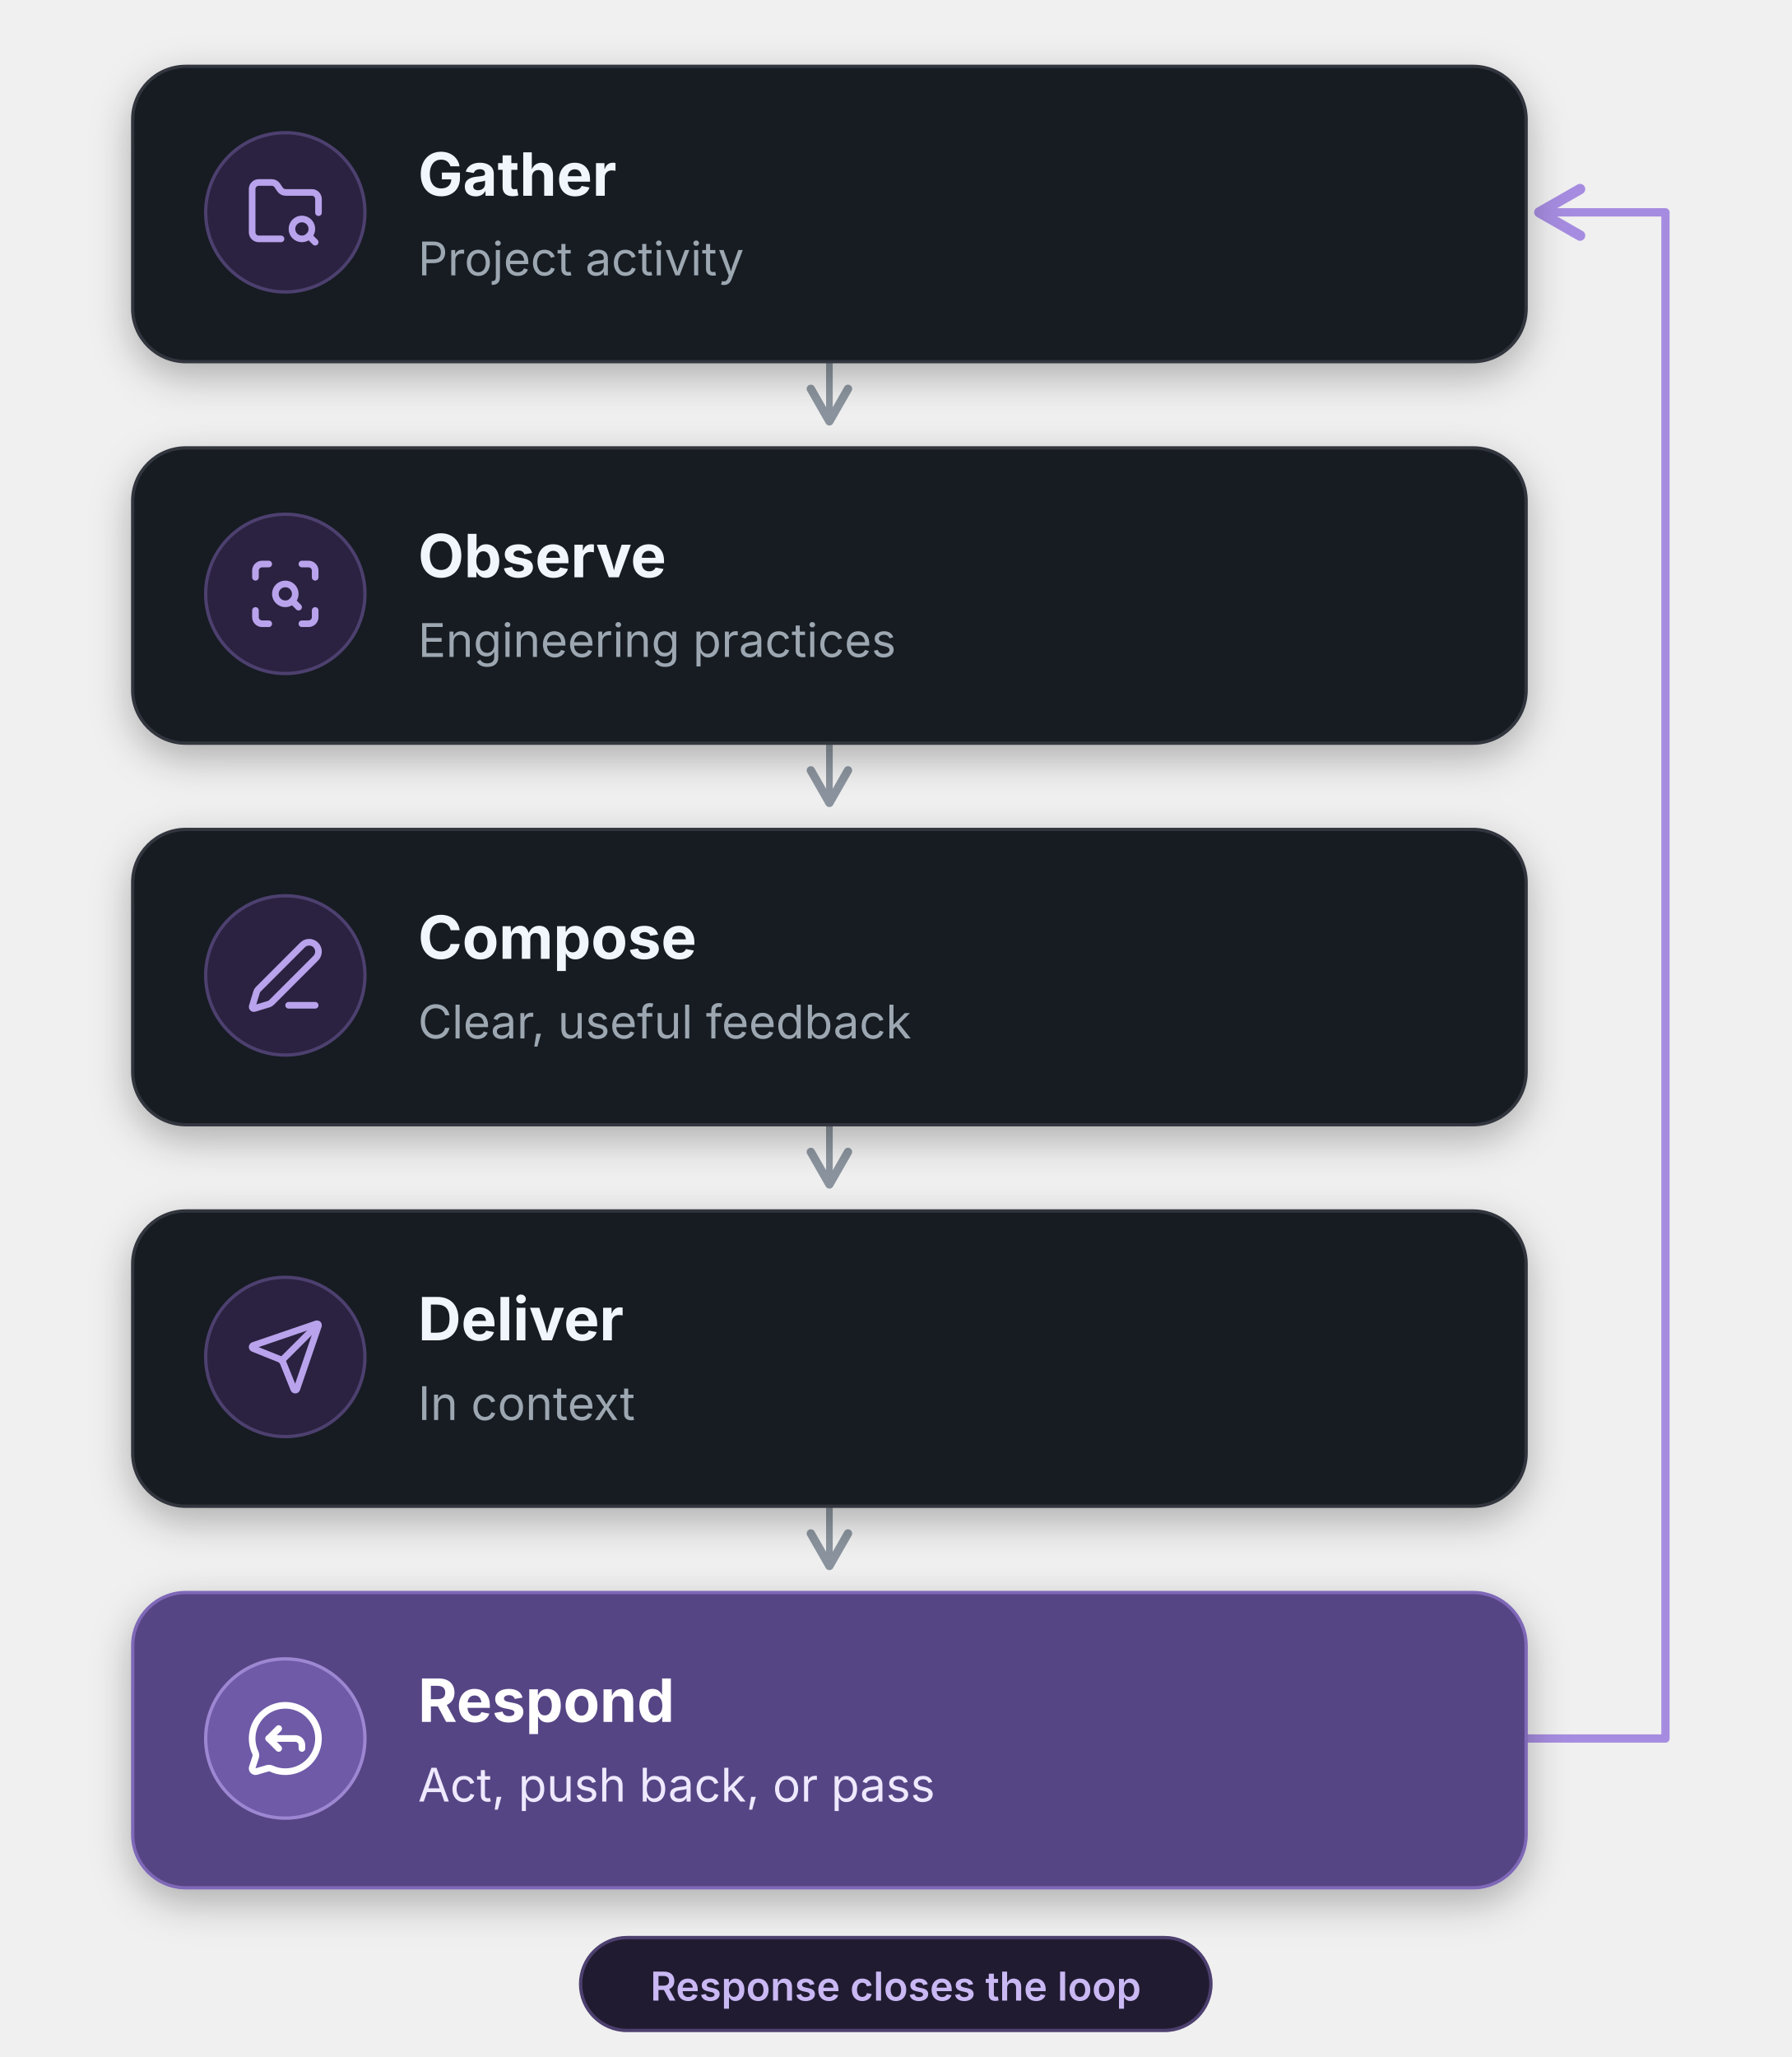
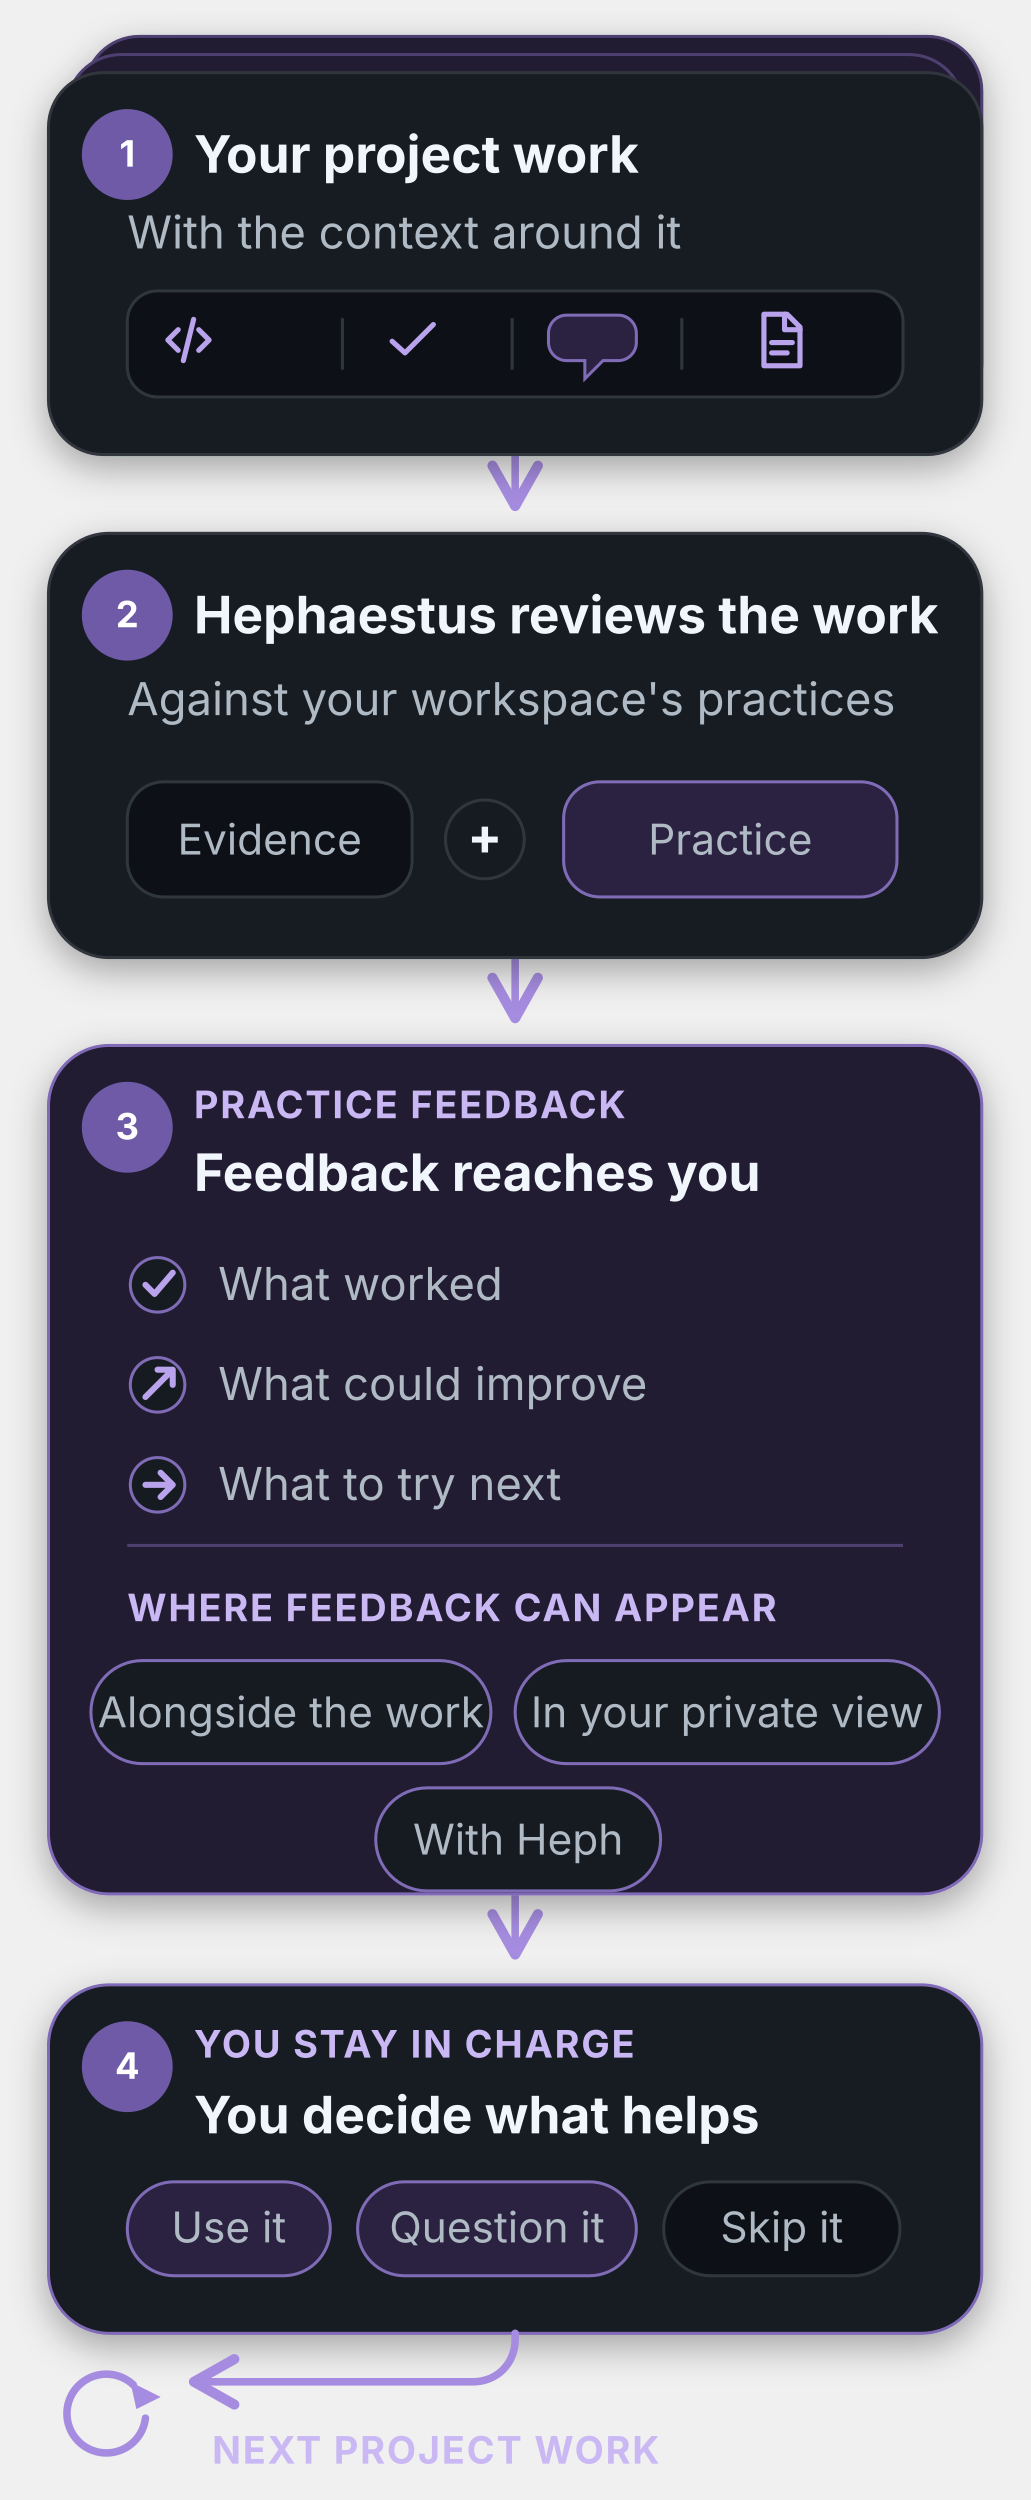
- <svg xmlns="http://www.w3.org/2000/svg" width="540" height="620" viewBox="0 0 540 620" role="img" aria-labelledby="title desc">
+ <svg xmlns="http://www.w3.org/2000/svg" width="340" height="825" viewBox="0 0 340 825" role="img" aria-labelledby="title desc">
+   <style>
+     text { font-family: -apple-system, BlinkMacSystemFont, "Segoe UI", sans-serif; }
+     .surface { fill: #161b22; stroke: #30363d; }
+     .layer { fill: #211b31; stroke: #4d406f; }
+     .feedback { fill: #211b31; stroke: #806bb7; }
+     .choice { fill: #161b22; stroke: #806bb7; }
+     .title { fill: #f0f6fc; font-size: 17px; font-weight: 700; }
+     .body { fill: #b0bac5; font-size: 15px; }
+     .small { fill: #b0bac5; font-size: 14px; }
+     .eyebrow { fill: #c9b8f3; font-size: 12.5px; font-weight: 700; letter-spacing: .6px; }
+     .number { fill: #fff; font-size: 12px; font-weight: 700; text-anchor: middle; }
+     .icon { fill: none; stroke: #b9a3ec; stroke-width: 2; stroke-linecap: round; stroke-linejoin: round; }
+     .flow { fill: none; stroke: #a68ce0; stroke-width: 2.5; stroke-linecap: round; }
+   </style>
  <defs>
-     <filter id="shadow" x="-15%" y="-20%" width="130%" height="150%">
-       <feDropShadow dx="0" dy="4" stdDeviation="6" flood-color="#000" flood-opacity=".28" />
+     <filter id="shadow" x="-15%" y="-20%" width="130%" height="160%">
+       <feDropShadow dx="0" dy="4" stdDeviation="6" flood-color="#000" flood-opacity=".32" />
    </filter>
-     <marker id="arrow" viewBox="0 0 10 10" refX="8" refY="5" markerWidth="7" markerHeight="7" orient="auto-start-reverse">
-       <path d="M1 1l7 4-7 4" fill="none" stroke="#8b949e" stroke-width="1.8" stroke-linecap="round" stroke-linejoin="round" />
-     </marker>
-     <marker id="loop-arrow" viewBox="0 0 10 10" refX="8" refY="5" markerWidth="7" markerHeight="7" orient="auto-start-reverse">
-       <path d="M1 1l7 4-7 4" fill="none" stroke="#a68ce0" stroke-width="1.8" stroke-linecap="round" stroke-linejoin="round" />
+     <marker id="arrow" viewBox="0 0 12 12" refX="10" refY="6" markerWidth="8" markerHeight="8" orient="auto">
+       <path d="M2 1.5 10 6l-8 4.5" fill="none" stroke="#a68ce0" stroke-width="2" stroke-linecap="round" stroke-linejoin="round" />
    </marker>
  </defs>
-   <g fill="none" stroke="#8b949e" stroke-width="2" stroke-linecap="round" marker-end="url(#arrow)">
-     <path d="M250 109v18" />
-     <path d="M250 224v18" />
-     <path d="M250 339v18" />
-     <path d="M250 454v18" />
+   <path class="flow" d="M170 150v17" marker-end="url(#arrow)" />
+   <path class="flow" d="M170 316v20" marker-end="url(#arrow)" />
+   <path class="flow" d="M170 625v20" marker-end="url(#arrow)" />
+   <g filter="url(#shadow)">
+     <rect x="28" y="12" width="296" height="126" rx="18" class="layer" />
+     <rect x="22" y="18" width="296" height="126" rx="18" class="layer" />
+     <rect x="16" y="24" width="308" height="126" rx="18" class="surface" />
  </g>
-   <path d="M460 524h42V64h-38" fill="none" stroke="#a68ce0" stroke-width="2.5" stroke-linecap="round" stroke-linejoin="round" marker-end="url(#loop-arrow)" />
+   <circle cx="42" cy="51" r="15" fill="#6e5aa7" />
+   <text x="42" y="55" class="number">1</text>
+   <text x="64" y="57" class="title">Your project work</text>
+   <text x="42" y="82" class="body">With the context around it</text>
+   <g transform="translate(42 96)">
+     <rect width="256" height="35" rx="10" fill="#0d1117" stroke="#30363d" />
+     <g class="icon" transform="translate(10 6) scale(.85)">
+       <path d="m8 8-4 4 4 4" />
+       <path d="m16 8 4 4-4 4" />
+       <path d="m14 4-4 16" />
+     </g>
+     <path d="M71 9v17M127 9v17M183 9v17" stroke="#30363d" />
+     <g class="icon" transform="translate(84 6) scale(.85)">
+       <path d="M4 12.5 9 17l11-11" />
+     </g>
+     <path d="M145 8h17a6 6 0 0 1 6 6v3a6 6 0 0 1-6 6h-5l-6 6v-6h-6a6 6 0 0 1-6-6v-3a6 6 0 0 1 6-6Z" fill="#2a2240" stroke="#806bb7" />
+     <g class="icon" transform="translate(205 6) scale(.85)">
+       <path d="M6 2h9l5 5v15H6z" />
+       <path d="M14 2v6h6M9 13h8M9 17h6" />
+     </g>
+   </g>
  <g filter="url(#shadow)">
-     <rect x="40" y="20" width="420" height="89" rx="16" fill="#161b22" stroke="#30363d" />
-     <rect x="40" y="135" width="420" height="89" rx="16" fill="#161b22" stroke="#30363d" />
-     <rect x="40" y="250" width="420" height="89" rx="16" fill="#161b22" stroke="#30363d" />
-     <rect x="40" y="365" width="420" height="89" rx="16" fill="#161b22" stroke="#30363d" />
-     <rect x="40" y="480" width="420" height="89" rx="16" fill="#574584" stroke="#7e68b7" />
+     <rect x="16" y="176" width="308" height="140" rx="20" class="surface" />
  </g>
-   <g>
-     <circle cx="86" cy="64" r="24" fill="#2a2240" stroke="#4d406f" />
-     <g transform="translate(74 52)" fill="none" stroke="#b9a3ec" stroke-width="2" stroke-linecap="round" stroke-linejoin="round">
-       <path d="M10.7 20H4a2 2 0 0 1-2-2V5a2 2 0 0 1 2-2h3.9a2 2 0 0 1 1.69.9l.81 1.2a2 2 0 0 0 1.67.9H20a2 2 0 0 1 2 2v4.1" />
-       <path d="m21 21-1.9-1.9" />
-       <circle cx="17" cy="17" r="3" />
-     </g>
-     <text x="126" y="59" fill="#f0f6fc" font-family="-apple-system, BlinkMacSystemFont, 'Segoe UI', sans-serif" font-size="18" font-weight="700">Gather</text>
-     <text x="126" y="83" fill="#9da7b1" font-family="-apple-system, BlinkMacSystemFont, 'Segoe UI', sans-serif" font-size="14">Project activity</text>
+   <circle cx="42" cy="203" r="15" fill="#6e5aa7" />
+   <text x="42" y="207" class="number">2</text>
+   <text x="64" y="209" class="title">Hephaestus reviews the work</text>
+   <text x="42" y="236" class="body">Against your workspace's practices</text>
+   <g transform="translate(42 258)">
+     <rect width="94" height="38" rx="12" fill="#0d1117" stroke="#30363d" />
+     <text x="47" y="24" class="small" text-anchor="middle">Evidence</text>
+     <circle cx="118" cy="19" r="13" fill="#161b22" stroke="#30363d" />
+     <text x="118" y="24" class="title" text-anchor="middle">+</text>
+     <rect x="144" width="110" height="38" rx="12" fill="#2a2240" stroke="#806bb7" />
+     <text x="199" y="24" class="small" text-anchor="middle">Practice</text>
  </g>
-   <g>
-     <circle cx="86" cy="179" r="24" fill="#2a2240" stroke="#4d406f" />
-     <g transform="translate(74 167)" fill="none" stroke="#b9a3ec" stroke-width="2" stroke-linecap="round" stroke-linejoin="round">
-       <path d="M3 7V5a2 2 0 0 1 2-2h2" />
-       <path d="M17 3h2a2 2 0 0 1 2 2v2" />
-       <path d="M21 17v2a2 2 0 0 1-2 2h-2" />
-       <path d="M7 21H5a2 2 0 0 1-2-2v-2" />
-       <circle cx="12" cy="12" r="3" />
-       <path d="m16 16-1.9-1.9" />
-     </g>
-     <text x="126" y="174" fill="#f0f6fc" font-family="-apple-system, BlinkMacSystemFont, 'Segoe UI', sans-serif" font-size="18" font-weight="700">Observe</text>
-     <text x="126" y="198" fill="#9da7b1" font-family="-apple-system, BlinkMacSystemFont, 'Segoe UI', sans-serif" font-size="14">Engineering practices</text>
+   <g filter="url(#shadow)">
+     <rect x="16" y="345" width="308" height="280" rx="20" class="feedback" />
  </g>
-   <g>
-     <circle cx="86" cy="294" r="24" fill="#2a2240" stroke="#4d406f" />
-     <g transform="translate(74 282)" fill="none" stroke="#b9a3ec" stroke-width="2" stroke-linecap="round" stroke-linejoin="round">
-       <path d="M13 21h8" />
-       <path d="M21.174 6.812a1 1 0 0 0-3.986-3.987L3.842 16.174a2 2 0 0 0-.5.83l-1.321 4.352a.5.5 0 0 0 .623.622l4.353-1.32a2 2 0 0 0 .83-.497z" />
-     </g>
-     <text x="126" y="289" fill="#f0f6fc" font-family="-apple-system, BlinkMacSystemFont, 'Segoe UI', sans-serif" font-size="18" font-weight="700">Compose</text>
-     <text x="126" y="313" fill="#9da7b1" font-family="-apple-system, BlinkMacSystemFont, 'Segoe UI', sans-serif" font-size="14">Clear, useful feedback</text>
+   <circle cx="42" cy="372" r="15" fill="#6e5aa7" />
+   <text x="42" y="376" class="number">3</text>
+   <text x="64" y="369" class="eyebrow">PRACTICE FEEDBACK</text>
+   <text x="64" y="393" class="title">Feedback reaches you</text>
+   <g transform="translate(42 414)">
+     <circle cx="10" cy="10" r="9" fill="#161b22" stroke="#806bb7" />
+     <path d="m6 10 3 3 6-7" class="icon" />
+     <text x="30" y="15" class="body">What worked</text>
+     <circle cx="10" cy="43" r="9" fill="#161b22" stroke="#806bb7" />
+     <path d="M6 47 15 38M10 38h5v5" class="icon" />
+     <text x="30" y="48" class="body">What could improve</text>
+     <circle cx="10" cy="76" r="9" fill="#161b22" stroke="#806bb7" />
+     <path d="M6 76h9M11 72l4 4-4 4" class="icon" />
+     <text x="30" y="81" class="body">What to try next</text>
  </g>
-   <g>
-     <circle cx="86" cy="409" r="24" fill="#2a2240" stroke="#4d406f" />
-     <g transform="translate(74 397)" fill="none" stroke="#b9a3ec" stroke-width="2" stroke-linecap="round" stroke-linejoin="round">
-       <path d="M14.536 21.686a.5.5 0 0 0 .937-.024l6.5-19a.496.496 0 0 0-.635-.635l-19 6.5a.5.5 0 0 0-.024.937l7.93 3.18a2 2 0 0 1 1.112 1.11z" />
-       <path d="m21.854 2.147-10.94 10.939" />
-     </g>
-     <text x="126" y="404" fill="#f0f6fc" font-family="-apple-system, BlinkMacSystemFont, 'Segoe UI', sans-serif" font-size="18" font-weight="700">Deliver</text>
-     <text x="126" y="428" fill="#9da7b1" font-family="-apple-system, BlinkMacSystemFont, 'Segoe UI', sans-serif" font-size="14">In context</text>
+   <path d="M42 510h256" stroke="#4d406f" />
+   <text x="42" y="535" class="eyebrow">WHERE FEEDBACK CAN APPEAR</text>
+   <g transform="translate(30 548)">
+     <rect width="132" height="34" rx="17" fill="#161b22" stroke="#806bb7" />
+     <text x="66" y="22" class="small" text-anchor="middle">Alongside the work</text>
+     <rect x="140" width="140" height="34" rx="17" fill="#161b22" stroke="#806bb7" />
+     <text x="210" y="22" class="small" text-anchor="middle">In your private view</text>
+     <rect x="94" y="42" width="94" height="34" rx="17" fill="#161b22" stroke="#806bb7" />
+     <text x="141" y="64" class="small" text-anchor="middle">With Heph</text>
  </g>
-   <g>
-     <circle cx="86" cy="524" r="24" fill="#6e5aa7" stroke="#9d87d2" />
-     <g transform="translate(74 512)" fill="none" stroke="#fff" stroke-width="2" stroke-linecap="round" stroke-linejoin="round">
-       <path d="M2.992 16.342a2 2 0 0 1 .094 1.167l-1.065 3.29a1 1 0 0 0 1.236 1.168l3.413-.998a2 2 0 0 1 1.099.092 10 10 0 1 0-4.777-4.719" />
-       <path d="m10 15-3-3 3-3" />
-       <path d="M7 12h8a2 2 0 0 1 2 2v1" />
-     </g>
-     <text x="126" y="519" fill="#fff" font-family="-apple-system, BlinkMacSystemFont, 'Segoe UI', sans-serif" font-size="18" font-weight="700">Respond</text>
-     <text x="126" y="543" fill="#eee9ff" font-family="-apple-system, BlinkMacSystemFont, 'Segoe UI', sans-serif" font-size="14">Act, push back, or pass</text>
+   <g filter="url(#shadow)">
+     <rect x="16" y="655" width="308" height="115" rx="20" class="choice" />
  </g>
-   <rect x="175" y="584" width="190" height="28" rx="14" fill="#211b31" stroke="#4d406f" />
-   <text x="270" y="603" fill="#c9b8f3" font-family="-apple-system, BlinkMacSystemFont, 'Segoe UI', sans-serif" font-size="12" font-weight="600" text-anchor="middle">Response closes the loop</text>
+   <circle cx="42" cy="682" r="15" fill="#6e5aa7" />
+   <text x="42" y="686" class="number">4</text>
+   <text x="64" y="679" class="eyebrow">YOU STAY IN CHARGE</text>
+   <text x="64" y="704" class="title">You decide what helps</text>
+   <g transform="translate(42 720)">
+     <rect width="67" height="31" rx="15.5" fill="#2a2240" stroke="#806bb7" />
+     <text x="33.5" y="20" class="small" text-anchor="middle">Use it</text>
+     <rect x="76" width="92" height="31" rx="15.5" fill="#2a2240" stroke="#806bb7" />
+     <text x="122" y="20" class="small" text-anchor="middle">Question it</text>
+     <rect x="177" width="78" height="31" rx="15.5" fill="#0d1117" stroke="#30363d" />
+     <text x="216" y="20" class="small" text-anchor="middle">Skip it</text>
+   </g>
+   <path d="M170 770v2c0 8-6 14-14 14H64" class="flow" marker-end="url(#arrow)" />
+   <path d="M48 798a13 13 0 1 1-4-11" class="flow" />
+   <path d="m43 786 2 9 8-4Z" fill="#a68ce0" />
+   <text x="70" y="813" class="eyebrow">NEXT PROJECT WORK</text>
</svg>
